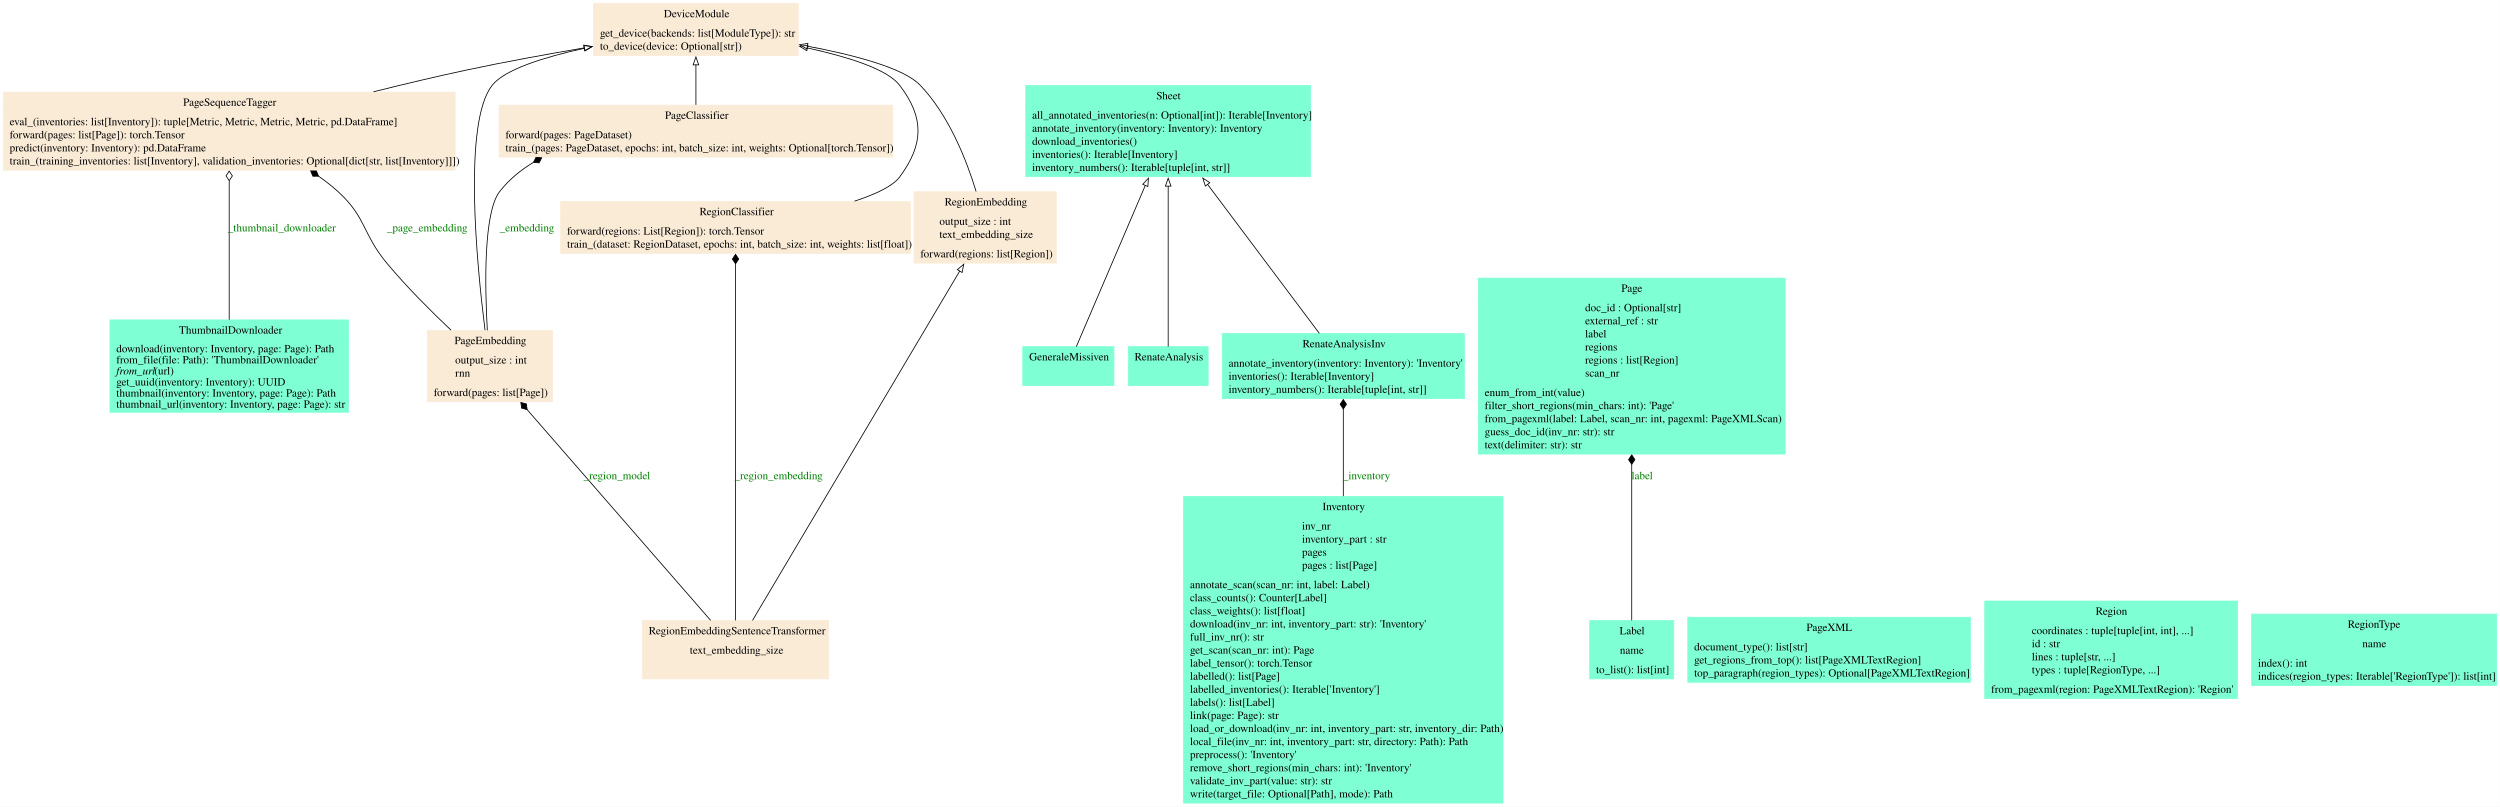
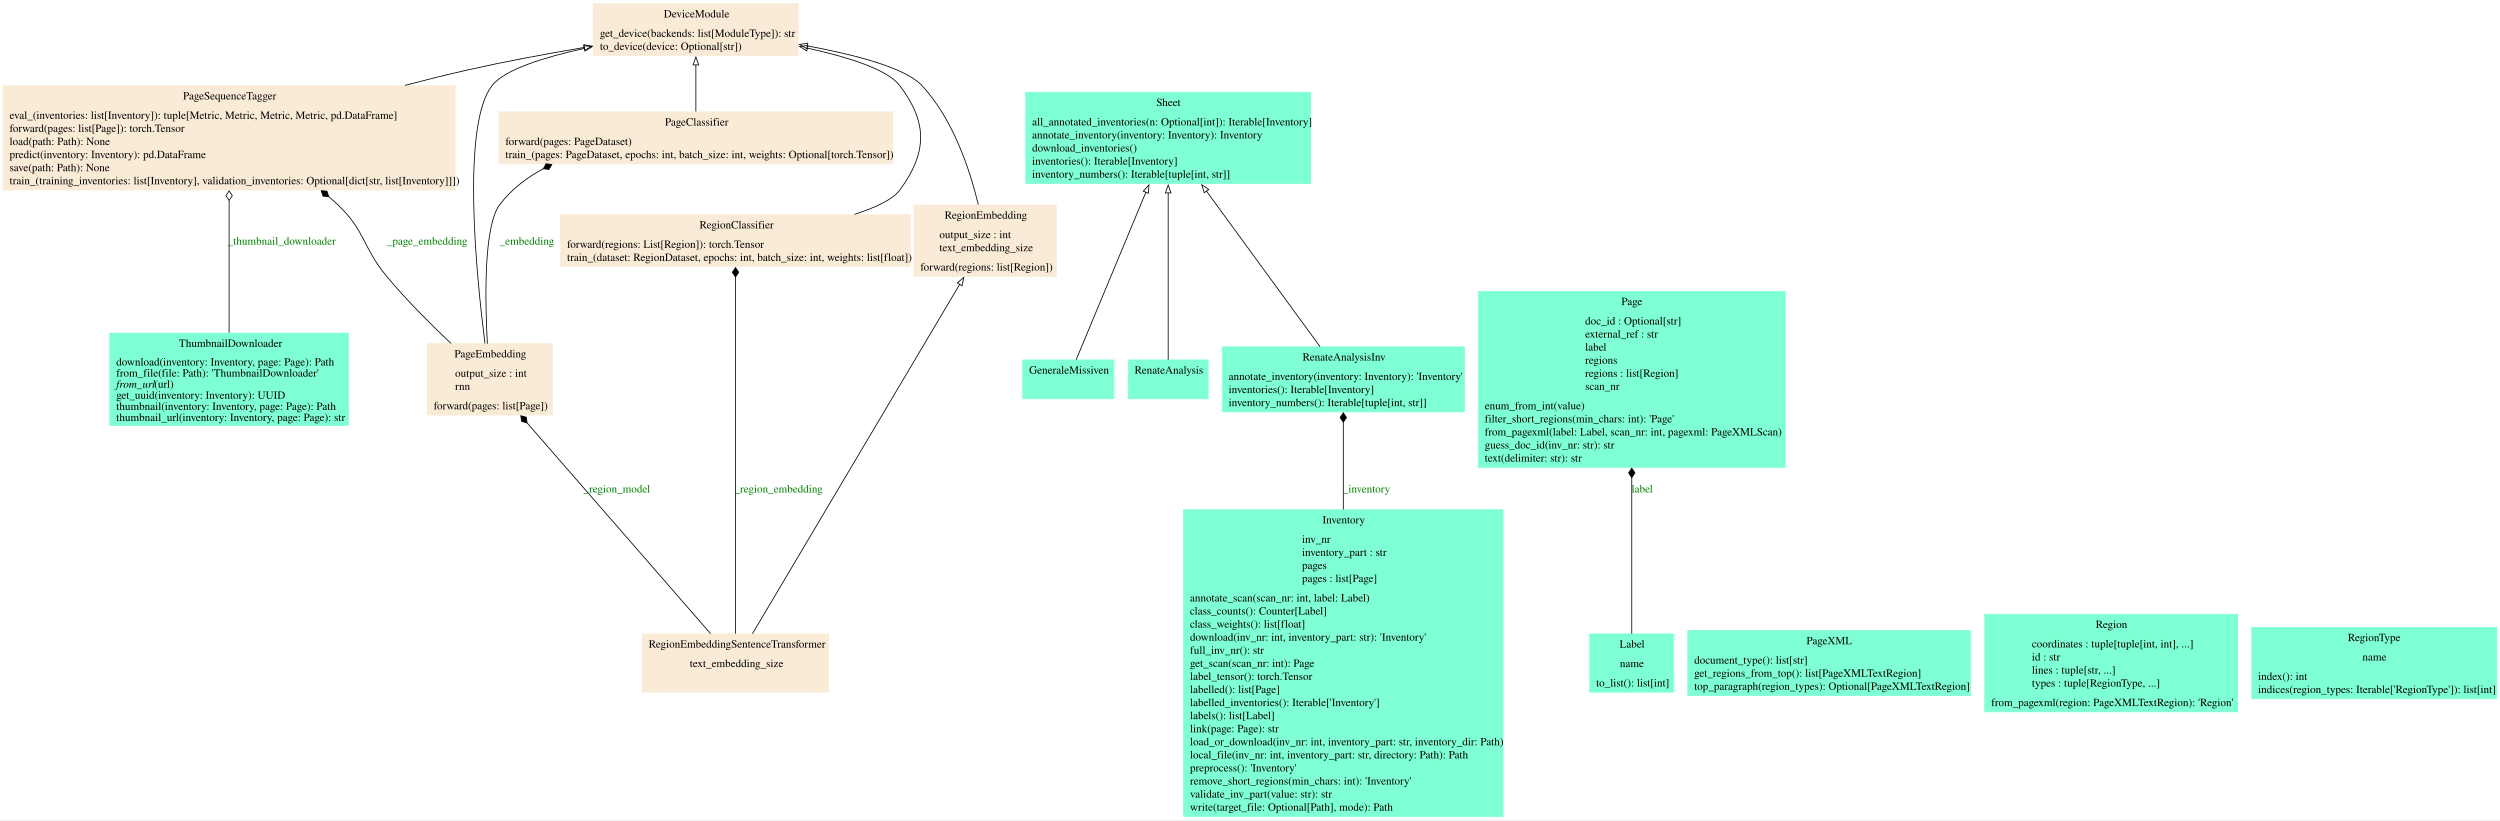
- <svg xmlns="http://www.w3.org/2000/svg" width="3155pt" height="1018pt" viewBox="0.00 0.00 3154.75 1018.00">
-   <g id="graph0" class="graph" transform="scale(1 1) rotate(0) translate(4 1014)">
-     <polygon fill="white" stroke="none" points="-4,4 -4,-1014 3150.75,-1014 3150.75,4 -4,4" />
+ <svg xmlns="http://www.w3.org/2000/svg" width="3155pt" height="1035pt" viewBox="0.00 0.00 3154.75 1034.50">
+   <g id="graph0" class="graph" transform="scale(1 1) rotate(0) translate(4 1030.5)">
+     <polygon fill="white" stroke="none" points="-4,4 -4,-1030.5 3150.75,-1030.5 3150.75,4 -4,4" />
    <g id="node1" class="node">
-       <polygon fill="antiquewhite" stroke="antiquewhite" points="745,-944 745,-1009.5 1003.25,-1009.5 1003.25,-944 745,-944" />
-       <text text-anchor="start" x="833.62" y="-992.2" font-family="Times,serif" font-size="14.00">DeviceModule</text>
-       <polyline fill="none" stroke="antiquewhite" points="745,-985 1003.25,-985" />
-       <polyline fill="none" stroke="antiquewhite" points="745,-985 1003.25,-985" />
-       <text text-anchor="start" x="753" y="-967.7" font-family="Times,serif" font-size="14.00">get_device(backends: list[ModuleType]): str</text>
-       <text text-anchor="start" x="753" y="-951.2" font-family="Times,serif" font-size="14.00">to_device(device: Optional[str])</text>
+       <polygon fill="antiquewhite" stroke="antiquewhite" points="745,-960.5 745,-1026 1003.25,-1026 1003.25,-960.5 745,-960.5" />
+       <text text-anchor="start" x="833.62" y="-1008.7" font-family="Times,serif" font-size="14.00">DeviceModule</text>
+       <polyline fill="none" stroke="antiquewhite" points="745,-1001.5 1003.25,-1001.5" />
+       <polyline fill="none" stroke="antiquewhite" points="745,-1001.5 1003.25,-1001.5" />
+       <text text-anchor="start" x="753" y="-984.2" font-family="Times,serif" font-size="14.00">get_device(backends: list[ModuleType]): str</text>
+       <text text-anchor="start" x="753" y="-967.7" font-family="Times,serif" font-size="14.00">to_device(device: Optional[str])</text>
    </g>
    <g id="node2" class="node">
      <polygon fill="aquamarine" stroke="aquamarine" points="1286.62,-527.5 1286.62,-576.5 1401.62,-576.5 1401.62,-527.5 1286.62,-527.5" />
      <text text-anchor="start" x="1294.62" y="-559.2" font-family="Times,serif" font-size="14.00">GeneraleMissiven</text>
      <polyline fill="none" stroke="aquamarine" points="1286.62,-552 1401.62,-552" />
      <polyline fill="none" stroke="aquamarine" points="1286.62,-552 1401.62,-552" />
      <text text-anchor="start" x="1342.25" y="-534.7" font-family="Times,serif" font-size="14.00"> </text>
    </g>
    <g id="node17" class="node">
-       <polygon fill="aquamarine" stroke="aquamarine" points="1290.38,-791 1290.38,-906 1649.88,-906 1649.88,-791 1290.38,-791" />
-       <text text-anchor="start" x="1455.12" y="-888.7" font-family="Times,serif" font-size="14.00">Sheet</text>
-       <polyline fill="none" stroke="aquamarine" points="1290.38,-881.5 1649.88,-881.5" />
-       <polyline fill="none" stroke="aquamarine" points="1290.38,-881.5 1649.88,-881.5" />
-       <text text-anchor="start" x="1298.38" y="-864.2" font-family="Times,serif" font-size="14.00">all_annotated_inventories(n: Optional[int]): Iterable[Inventory]</text>
-       <text text-anchor="start" x="1298.38" y="-847.7" font-family="Times,serif" font-size="14.00">annotate_inventory(inventory: Inventory): Inventory</text>
-       <text text-anchor="start" x="1298.38" y="-831.2" font-family="Times,serif" font-size="14.00">download_inventories()</text>
-       <text text-anchor="start" x="1298.38" y="-814.7" font-family="Times,serif" font-size="14.00">inventories(): Iterable[Inventory]</text>
-       <text text-anchor="start" x="1298.38" y="-798.2" font-family="Times,serif" font-size="14.00">inventory_numbers(): Iterable[tuple[int, str]]</text>
+       <polygon fill="aquamarine" stroke="aquamarine" points="1290.38,-799.25 1290.38,-914.25 1649.88,-914.25 1649.88,-799.25 1290.38,-799.25" />
+       <text text-anchor="start" x="1455.12" y="-896.95" font-family="Times,serif" font-size="14.00">Sheet</text>
+       <polyline fill="none" stroke="aquamarine" points="1290.38,-889.75 1649.88,-889.75" />
+       <polyline fill="none" stroke="aquamarine" points="1290.38,-889.75 1649.88,-889.75" />
+       <text text-anchor="start" x="1298.38" y="-872.45" font-family="Times,serif" font-size="14.00">all_annotated_inventories(n: Optional[int]): Iterable[Inventory]</text>
+       <text text-anchor="start" x="1298.38" y="-855.95" font-family="Times,serif" font-size="14.00">annotate_inventory(inventory: Inventory): Inventory</text>
+       <text text-anchor="start" x="1298.38" y="-839.45" font-family="Times,serif" font-size="14.00">download_inventories()</text>
+       <text text-anchor="start" x="1298.38" y="-822.95" font-family="Times,serif" font-size="14.00">inventories(): Iterable[Inventory]</text>
+       <text text-anchor="start" x="1298.38" y="-806.45" font-family="Times,serif" font-size="14.00">inventory_numbers(): Iterable[tuple[int, str]]</text>
    </g>
    <g id="edge7" class="edge">
-       <path fill="none" stroke="black" d="M1354.22,-576.6C1372.89,-620.24 1413.44,-715 1441.26,-780.03" />
-       <polygon fill="none" stroke="black" points="1438.03,-781.39 1445.19,-789.21 1444.47,-778.64 1438.03,-781.39" />
+       <path fill="none" stroke="black" d="M1354.01,-576.76C1372.76,-621.81 1414.11,-721.16 1442.05,-788.3" />
+       <polygon fill="none" stroke="black" points="1438.76,-789.5 1445.84,-797.39 1445.23,-786.81 1438.76,-789.5" />
    </g>
    <g id="node3" class="node">
      <polygon fill="aquamarine" stroke="aquamarine" points="1489.62,-0.5 1489.62,-387.5 1892.62,-387.5 1892.62,-0.5 1489.62,-0.5" />
      <text text-anchor="start" x="1664.88" y="-370.2" font-family="Times,serif" font-size="14.00">Inventory</text>
      <polyline fill="none" stroke="aquamarine" points="1489.62,-363 1892.62,-363" />
      <text text-anchor="start" x="1639" y="-345.7" font-family="Times,serif" font-size="14.00">inv_nr</text>
      <text text-anchor="start" x="1639" y="-329.2" font-family="Times,serif" font-size="14.00">inventory_part : str</text>
      <text text-anchor="start" x="1639" y="-312.7" font-family="Times,serif" font-size="14.00">pages</text>
      <text text-anchor="start" x="1639" y="-296.2" font-family="Times,serif" font-size="14.00">pages : list[Page]</text>
      <polyline fill="none" stroke="aquamarine" points="1489.62,-289 1892.62,-289" />
      <text text-anchor="start" x="1497.62" y="-271.7" font-family="Times,serif" font-size="14.00">annotate_scan(scan_nr: int, label: Label)</text>
      <text text-anchor="start" x="1497.62" y="-255.2" font-family="Times,serif" font-size="14.00">class_counts(): Counter[Label]</text>
      <text text-anchor="start" x="1497.62" y="-238.7" font-family="Times,serif" font-size="14.00">class_weights(): list[float]</text>
      <text text-anchor="start" x="1497.62" y="-222.2" font-family="Times,serif" font-size="14.00">download(inv_nr: int, inventory_part: str): 'Inventory'</text>
      <text text-anchor="start" x="1497.62" y="-205.7" font-family="Times,serif" font-size="14.00">full_inv_nr(): str</text>
      <text text-anchor="start" x="1497.62" y="-189.2" font-family="Times,serif" font-size="14.00">get_scan(scan_nr: int): Page</text>
      <text text-anchor="start" x="1497.62" y="-172.7" font-family="Times,serif" font-size="14.00">label_tensor(): torch.Tensor</text>
      <text text-anchor="start" x="1497.62" y="-156.2" font-family="Times,serif" font-size="14.00">labelled(): list[Page]</text>
      <text text-anchor="start" x="1497.62" y="-139.7" font-family="Times,serif" font-size="14.00">labelled_inventories(): Iterable['Inventory']</text>
      <text text-anchor="start" x="1497.62" y="-123.2" font-family="Times,serif" font-size="14.00">labels(): list[Label]</text>
      <text text-anchor="start" x="1497.62" y="-106.7" font-family="Times,serif" font-size="14.00">link(page: Page): str</text>
      <text text-anchor="start" x="1497.62" y="-90.2" font-family="Times,serif" font-size="14.00">load_or_download(inv_nr: int, inventory_part: str, inventory_dir: Path)</text>
      <text text-anchor="start" x="1497.62" y="-73.7" font-family="Times,serif" font-size="14.00">local_file(inv_nr: int, inventory_part: str, directory: Path): Path</text>
      <text text-anchor="start" x="1497.62" y="-57.2" font-family="Times,serif" font-size="14.00">preprocess(): 'Inventory'</text>
      <text text-anchor="start" x="1497.62" y="-40.7" font-family="Times,serif" font-size="14.00">remove_short_regions(min_chars: int): 'Inventory'</text>
      <text text-anchor="start" x="1497.62" y="-24.2" font-family="Times,serif" font-size="14.00">validate_inv_part(value: str): str</text>
      <text text-anchor="start" x="1497.62" y="-7.7" font-family="Times,serif" font-size="14.00">write(target_file: Optional[Path], mode): Path</text>
    </g>
    <g id="node16" class="node">
      <polygon fill="aquamarine" stroke="aquamarine" points="1538.38,-511 1538.38,-593 1843.88,-593 1843.88,-511 1538.38,-511" />
      <text text-anchor="start" x="1639.75" y="-575.7" font-family="Times,serif" font-size="14.00">RenateAnalysisInv</text>
      <polyline fill="none" stroke="aquamarine" points="1538.38,-568.5 1843.88,-568.5" />
      <polyline fill="none" stroke="aquamarine" points="1538.38,-568.5 1843.88,-568.5" />
      <text text-anchor="start" x="1546.38" y="-551.2" font-family="Times,serif" font-size="14.00">annotate_inventory(inventory: Inventory): 'Inventory'</text>
      <text text-anchor="start" x="1546.38" y="-534.7" font-family="Times,serif" font-size="14.00">inventories(): Iterable[Inventory]</text>
      <text text-anchor="start" x="1546.38" y="-518.2" font-family="Times,serif" font-size="14.00">inventory_numbers(): Iterable[tuple[int, str]]</text>
    </g>
    <g id="edge14" class="edge">
      <path fill="none" stroke="black" d="M1691.12,-387.85C1691.12,-428.47 1691.12,-468.06 1691.12,-498.07" />
      <polygon fill="black" stroke="black" points="1691.13,-497.83 1695.13,-503.83 1691.13,-509.83 1687.13,-503.83 1691.13,-497.83" />
      <text text-anchor="middle" x="1720.38" y="-409.2" font-family="Times,serif" font-size="14.00" fill="green">_inventory</text>
    </g>
    <g id="node4" class="node">
      <polygon fill="aquamarine" stroke="aquamarine" points="2002.12,-157.25 2002.12,-230.75 2108.12,-230.75 2108.12,-157.25 2002.12,-157.25" />
      <text text-anchor="start" x="2039.75" y="-213.45" font-family="Times,serif" font-size="14.00">Label</text>
      <polyline fill="none" stroke="aquamarine" points="2002.12,-206.25 2108.12,-206.25" />
      <text text-anchor="start" x="2040.12" y="-188.95" font-family="Times,serif" font-size="14.00">name</text>
      <polyline fill="none" stroke="aquamarine" points="2002.12,-181.75 2108.12,-181.75" />
      <text text-anchor="start" x="2010.12" y="-164.45" font-family="Times,serif" font-size="14.00">to_list(): list[int]</text>
    </g>
    <g id="node5" class="node">
      <polygon fill="aquamarine" stroke="aquamarine" points="1861.5,-441 1861.5,-663 2248.75,-663 2248.75,-441 1861.5,-441" />
      <text text-anchor="start" x="2042" y="-645.7" font-family="Times,serif" font-size="14.00">Page</text>
      <polyline fill="none" stroke="aquamarine" points="1861.5,-638.5 2248.75,-638.5" />
      <text text-anchor="start" x="1996.25" y="-621.2" font-family="Times,serif" font-size="14.00">doc_id : Optional[str]</text>
      <text text-anchor="start" x="1996.25" y="-604.7" font-family="Times,serif" font-size="14.00">external_ref : str</text>
      <text text-anchor="start" x="1996.25" y="-588.2" font-family="Times,serif" font-size="14.00">label</text>
      <text text-anchor="start" x="1996.25" y="-571.7" font-family="Times,serif" font-size="14.00">regions</text>
      <text text-anchor="start" x="1996.25" y="-555.2" font-family="Times,serif" font-size="14.00">regions : list[Region]</text>
      <text text-anchor="start" x="1996.25" y="-538.7" font-family="Times,serif" font-size="14.00">scan_nr</text>
      <polyline fill="none" stroke="aquamarine" points="1861.5,-531.5 2248.75,-531.5" />
      <text text-anchor="start" x="1869.5" y="-514.2" font-family="Times,serif" font-size="14.00">enum_from_int(value)</text>
      <text text-anchor="start" x="1869.5" y="-497.7" font-family="Times,serif" font-size="14.00">filter_short_regions(min_chars: int): 'Page'</text>
      <text text-anchor="start" x="1869.5" y="-481.2" font-family="Times,serif" font-size="14.00">from_pagexml(label: Label, scan_nr: int, pagexml: PageXMLScan)</text>
      <text text-anchor="start" x="1869.5" y="-464.7" font-family="Times,serif" font-size="14.00">guess_doc_id(inv_nr: str): str</text>
      <text text-anchor="start" x="1869.5" y="-448.2" font-family="Times,serif" font-size="14.00">text(delimiter: str): str</text>
    </g>
    <g id="edge15" class="edge">
      <path fill="none" stroke="black" d="M2055.12,-231.09C2055.12,-277.02 2055.12,-358.72 2055.12,-428.06" />
      <polygon fill="black" stroke="black" points="2055.13,-427.95 2059.13,-433.95 2055.13,-439.95 2051.13,-433.95 2055.13,-427.95" />
      <text text-anchor="middle" x="2068.25" y="-409.2" font-family="Times,serif" font-size="14.00" fill="green">label</text>
    </g>
    <g id="node6" class="node">
-       <polygon fill="antiquewhite" stroke="antiquewhite" points="625.75,-815.75 625.75,-881.25 1122.5,-881.25 1122.5,-815.75 625.75,-815.75" />
-       <text text-anchor="start" x="835.12" y="-863.95" font-family="Times,serif" font-size="14.00">PageClassifier</text>
-       <polyline fill="none" stroke="antiquewhite" points="625.75,-856.75 1122.5,-856.75" />
-       <polyline fill="none" stroke="antiquewhite" points="625.75,-856.75 1122.5,-856.75" />
-       <text text-anchor="start" x="633.75" y="-839.45" font-family="Times,serif" font-size="14.00">forward(pages: PageDataset)</text>
-       <text text-anchor="start" x="633.75" y="-822.95" font-family="Times,serif" font-size="14.00">train_(pages: PageDataset, epochs: int, batch_size: int, weights: Optional[torch.Tensor])</text>
+       <polygon fill="antiquewhite" stroke="antiquewhite" points="625.75,-824 625.75,-889.5 1122.5,-889.5 1122.5,-824 625.75,-824" />
+       <text text-anchor="start" x="835.12" y="-872.2" font-family="Times,serif" font-size="14.00">PageClassifier</text>
+       <polyline fill="none" stroke="antiquewhite" points="625.75,-865 1122.5,-865" />
+       <polyline fill="none" stroke="antiquewhite" points="625.75,-865 1122.5,-865" />
+       <text text-anchor="start" x="633.75" y="-847.7" font-family="Times,serif" font-size="14.00">forward(pages: PageDataset)</text>
+       <text text-anchor="start" x="633.75" y="-831.2" font-family="Times,serif" font-size="14.00">train_(pages: PageDataset, epochs: int, batch_size: int, weights: Optional[torch.Tensor])</text>
    </g>
    <g id="edge1" class="edge">
-       <path fill="none" stroke="black" d="M874.12,-881.68C874.12,-897.12 874.12,-915.83 874.12,-932.49" />
-       <polygon fill="none" stroke="black" points="870.63,-932.11 874.13,-942.11 877.63,-932.11 870.63,-932.11" />
+       <path fill="none" stroke="black" d="M874.12,-889.97C874.12,-907.6 874.12,-929.69 874.12,-948.83" />
+       <polygon fill="none" stroke="black" points="870.63,-948.78 874.13,-958.78 877.63,-948.78 870.63,-948.78" />
    </g>
    <g id="node7" class="node">
      <polygon fill="antiquewhite" stroke="antiquewhite" points="535.25,-507 535.25,-597 693,-597 693,-507 535.25,-507" />
      <text text-anchor="start" x="569.5" y="-579.7" font-family="Times,serif" font-size="14.00">PageEmbedding</text>
      <polyline fill="none" stroke="antiquewhite" points="535.25,-572.5 693,-572.5" />
      <text text-anchor="start" x="570.25" y="-555.2" font-family="Times,serif" font-size="14.00">output_size : int</text>
      <text text-anchor="start" x="570.25" y="-538.7" font-family="Times,serif" font-size="14.00">rnn</text>
      <polyline fill="none" stroke="antiquewhite" points="535.25,-531.5 693,-531.5" />
      <text text-anchor="start" x="543.25" y="-514.2" font-family="Times,serif" font-size="14.00">forward(pages: list[Page])</text>
    </g>
    <g id="edge2" class="edge">
-       <path fill="none" stroke="black" d="M608,-597.29C597.4,-681.39 580.09,-859.99 617.12,-906.5 632.91,-926.33 682.36,-941.88 733.72,-953.18" />
-       <polygon fill="none" stroke="black" points="732.71,-956.54 743.22,-955.21 734.17,-949.69 732.71,-956.54" />
+       <path fill="none" stroke="black" d="M607.97,-597.32C596.89,-684.45 578.16,-873.86 617.12,-923 632.87,-942.86 682.31,-958.42 733.68,-969.71" />
+       <polygon fill="none" stroke="black" points="732.67,-973.07 743.18,-971.74 734.13,-966.23 732.67,-973.07" />
    </g>
    <g id="edge10" class="edge">
-       <path fill="none" stroke="black" d="M610.88,-597.14C607.71,-653.32 605.97,-746.25 626.62,-772.5 638.3,-787.34 652.82,-799.32 668.93,-808.99" />
-       <polygon fill="black" stroke="black" points="669.04,-809.06 676.23,-808.48 679.53,-814.89 672.34,-815.47 669.04,-809.06" />
+       <path fill="none" stroke="black" d="M611,-597.04C607.97,-653.12 606.37,-745.94 626.62,-772.5 641.19,-791.6 660.33,-806.35 681.52,-817.75" />
+       <polygon fill="black" stroke="black" points="681.6,-817.79 688.76,-816.91 692.32,-823.17 685.17,-824.06 681.6,-817.79" />
      <text text-anchor="middle" x="660.88" y="-721.95" font-family="Times,serif" font-size="14.00" fill="green">_embedding</text>
    </g>
    <g id="node8" class="node">
-       <polygon fill="antiquewhite" stroke="antiquewhite" points="0,-799.25 0,-897.75 570.25,-897.75 570.25,-799.25 0,-799.25" />
-       <text text-anchor="start" x="227" y="-880.45" font-family="Times,serif" font-size="14.00">PageSequenceTagger</text>
-       <polyline fill="none" stroke="antiquewhite" points="0,-873.25 570.25,-873.25" />
-       <polyline fill="none" stroke="antiquewhite" points="0,-873.25 570.25,-873.25" />
-       <text text-anchor="start" x="8" y="-855.95" font-family="Times,serif" font-size="14.00">eval_(inventories: list[Inventory]): tuple[Metric, Metric, Metric, Metric, pd.DataFrame]</text>
-       <text text-anchor="start" x="8" y="-839.45" font-family="Times,serif" font-size="14.00">forward(pages: list[Page]): torch.Tensor</text>
-       <text text-anchor="start" x="8" y="-822.95" font-family="Times,serif" font-size="14.00">predict(inventory: Inventory): pd.DataFrame</text>
-       <text text-anchor="start" x="8" y="-806.45" font-family="Times,serif" font-size="14.00">train_(training_inventories: list[Inventory], validation_inventories: Optional[dict[str, list[Inventory]]])</text>
+       <polygon fill="antiquewhite" stroke="antiquewhite" points="0,-791 0,-922.5 570.25,-922.5 570.25,-791 0,-791" />
+       <text text-anchor="start" x="227" y="-905.2" font-family="Times,serif" font-size="14.00">PageSequenceTagger</text>
+       <polyline fill="none" stroke="antiquewhite" points="0,-898 570.25,-898" />
+       <polyline fill="none" stroke="antiquewhite" points="0,-898 570.25,-898" />
+       <text text-anchor="start" x="8" y="-880.7" font-family="Times,serif" font-size="14.00">eval_(inventories: list[Inventory]): tuple[Metric, Metric, Metric, Metric, pd.DataFrame]</text>
+       <text text-anchor="start" x="8" y="-864.2" font-family="Times,serif" font-size="14.00">forward(pages: list[Page]): torch.Tensor</text>
+       <text text-anchor="start" x="8" y="-847.7" font-family="Times,serif" font-size="14.00">load(path: Path): None</text>
+       <text text-anchor="start" x="8" y="-831.2" font-family="Times,serif" font-size="14.00">predict(inventory: Inventory): pd.DataFrame</text>
+       <text text-anchor="start" x="8" y="-814.7" font-family="Times,serif" font-size="14.00">save(path: Path): None</text>
+       <text text-anchor="start" x="8" y="-798.2" font-family="Times,serif" font-size="14.00">train_(training_inventories: list[Inventory], validation_inventories: Optional[dict[str, list[Inventory]]])</text>
    </g>
    <g id="edge11" class="edge">
-       <path fill="none" stroke="black" d="M565.05,-597.35C539.78,-621.22 509.15,-651.8 484.38,-681.5 452.99,-719.13 458.45,-739.61 422.12,-772.5 414.62,-779.29 406.4,-785.7 397.82,-791.69" />
-       <polygon fill="black" stroke="black" points="397.93,-791.61 395.16,-798.27 387.95,-798.28 390.71,-791.62 397.93,-791.61" />
+       <path fill="none" stroke="black" d="M565.05,-597.35C539.78,-621.22 509.15,-651.8 484.38,-681.5 452.99,-719.13 457.7,-738.8 422.12,-772.5 418.48,-775.95 414.67,-779.34 410.73,-782.64" />
+       <polygon fill="black" stroke="black" points="410.77,-782.6 408.59,-789.48 401.41,-790.11 403.59,-783.24 410.77,-782.6" />
      <text text-anchor="middle" x="535" y="-721.95" font-family="Times,serif" font-size="14.00" fill="green">_page_embedding</text>
    </g>
    <g id="edge3" class="edge">
-       <path fill="none" stroke="black" d="M467.23,-898.17C505.7,-907.79 546.15,-917.4 584.12,-925.5 632.47,-935.82 685.69,-945.51 733.2,-953.58" />
-       <polygon fill="none" stroke="black" points="732.57,-957.03 743.02,-955.24 733.74,-950.12 732.57,-957.03" />
+       <path fill="none" stroke="black" d="M506.94,-922.99C532.86,-929.8 559.01,-936.3 584.12,-942 632.45,-952.96 685.78,-962.83 733.38,-970.86" />
+       <polygon fill="none" stroke="black" points="732.78,-974.31 743.22,-972.51 733.94,-967.41 732.78,-974.31" />
    </g>
    <g id="node9" class="node">
      <polygon fill="aquamarine" stroke="aquamarine" points="2125.88,-153 2125.88,-235 2482.38,-235 2482.38,-153 2125.88,-153" />
      <text text-anchor="start" x="2275.62" y="-217.7" font-family="Times,serif" font-size="14.00">PageXML</text>
      <polyline fill="none" stroke="aquamarine" points="2125.88,-210.5 2482.38,-210.5" />
      <polyline fill="none" stroke="aquamarine" points="2125.88,-210.5 2482.38,-210.5" />
      <text text-anchor="start" x="2133.88" y="-193.2" font-family="Times,serif" font-size="14.00">document_type(): list[str]</text>
      <text text-anchor="start" x="2133.88" y="-176.7" font-family="Times,serif" font-size="14.00">get_regions_from_top(): list[PageXMLTextRegion]</text>
      <text text-anchor="start" x="2133.88" y="-160.2" font-family="Times,serif" font-size="14.00">top_paragraph(region_types): Optional[PageXMLTextRegion]</text>
    </g>
    <g id="node10" class="node">
      <polygon fill="aquamarine" stroke="aquamarine" points="2500.62,-132.5 2500.62,-255.5 2819.62,-255.5 2819.62,-132.5 2500.62,-132.5" />
      <text text-anchor="start" x="2640.62" y="-238.2" font-family="Times,serif" font-size="14.00">Region</text>
      <polyline fill="none" stroke="aquamarine" points="2500.62,-231 2819.62,-231" />
      <text text-anchor="start" x="2560" y="-213.7" font-family="Times,serif" font-size="14.00">coordinates : tuple[tuple[int, int], ...]</text>
      <text text-anchor="start" x="2560" y="-197.2" font-family="Times,serif" font-size="14.00">id : str</text>
      <text text-anchor="start" x="2560" y="-180.7" font-family="Times,serif" font-size="14.00">lines : tuple[str, ...]</text>
      <text text-anchor="start" x="2560" y="-164.2" font-family="Times,serif" font-size="14.00">types : tuple[RegionType, ...]</text>
      <polyline fill="none" stroke="aquamarine" points="2500.62,-157 2819.62,-157" />
      <text text-anchor="start" x="2508.62" y="-139.7" font-family="Times,serif" font-size="14.00">from_pagexml(region: PageXMLTextRegion): 'Region'</text>
    </g>
    <g id="node11" class="node">
      <polygon fill="antiquewhite" stroke="antiquewhite" points="703.5,-694.25 703.5,-759.75 1144.75,-759.75 1144.75,-694.25 703.5,-694.25" />
      <text text-anchor="start" x="878.75" y="-742.45" font-family="Times,serif" font-size="14.00">RegionClassifier</text>
      <polyline fill="none" stroke="antiquewhite" points="703.5,-735.25 1144.75,-735.25" />
      <polyline fill="none" stroke="antiquewhite" points="703.5,-735.25 1144.75,-735.25" />
      <text text-anchor="start" x="711.5" y="-717.95" font-family="Times,serif" font-size="14.00">forward(regions: List[Region]): torch.Tensor</text>
      <text text-anchor="start" x="711.5" y="-701.45" font-family="Times,serif" font-size="14.00">train_(dataset: RegionDataset, epochs: int, batch_size: int, weights: list[float])</text>
    </g>
    <g id="edge4" class="edge">
-       <path fill="none" stroke="black" d="M1074.35,-760.17C1100.78,-768.82 1122.59,-779.01 1131.12,-790.5 1161.86,-831.89 1162.48,-865.58 1131.12,-906.5 1115.68,-926.66 1066.11,-942.28 1014.57,-953.53" />
-       <polygon fill="none" stroke="black" points="1014.09,-950.06 1005.03,-955.56 1015.54,-956.9 1014.09,-950.06" />
+       <path fill="none" stroke="black" d="M1074.35,-760.17C1100.78,-768.82 1122.59,-779.01 1131.12,-790.5 1166.24,-837.78 1166.94,-876.26 1131.12,-923 1115.68,-943.16 1066.11,-958.78 1014.57,-970.03" />
+       <polygon fill="none" stroke="black" points="1014.09,-966.56 1005.03,-972.06 1015.54,-973.4 1014.09,-966.56" />
    </g>
    <g id="node12" class="node">
      <polygon fill="antiquewhite" stroke="antiquewhite" points="1149.38,-682 1149.38,-772 1328.88,-772 1328.88,-682 1149.38,-682" />
      <text text-anchor="start" x="1188.12" y="-754.7" font-family="Times,serif" font-size="14.00">RegionEmbedding</text>
      <polyline fill="none" stroke="antiquewhite" points="1149.38,-747.5 1328.88,-747.5" />
      <text text-anchor="start" x="1181.38" y="-730.2" font-family="Times,serif" font-size="14.00">output_size : int</text>
      <text text-anchor="start" x="1181.38" y="-713.7" font-family="Times,serif" font-size="14.00">text_embedding_size</text>
      <polyline fill="none" stroke="antiquewhite" points="1149.38,-706.5 1328.88,-706.5" />
      <text text-anchor="start" x="1157.38" y="-689.2" font-family="Times,serif" font-size="14.00">forward(regions: list[Region])</text>
    </g>
    <g id="edge5" class="edge">
-       <path fill="none" stroke="black" d="M1227.74,-772.36C1215.74,-811.67 1193.44,-868.56 1157.12,-906.5 1136.55,-928 1075.09,-944.37 1014.68,-955.78" />
-       <polygon fill="none" stroke="black" points="1014.12,-952.32 1004.92,-957.57 1015.38,-959.21 1014.12,-952.32" />
+       <path fill="none" stroke="black" d="M1230.52,-772.49C1220.15,-815.62 1198.93,-880.56 1159.12,-923 1138.46,-945.03 1075.75,-961.51 1014.4,-972.86" />
+       <polygon fill="none" stroke="black" points="1014.08,-969.36 1004.86,-974.58 1015.32,-976.25 1014.08,-969.36" />
    </g>
    <g id="node13" class="node">
      <polygon fill="antiquewhite" stroke="antiquewhite" points="806.62,-157.25 806.62,-230.75 1041.62,-230.75 1041.62,-157.25 806.62,-157.25" />
      <text text-anchor="start" x="814.62" y="-213.45" font-family="Times,serif" font-size="14.00">RegionEmbeddingSentenceTransformer</text>
      <polyline fill="none" stroke="antiquewhite" points="806.62,-206.25 1041.62,-206.25" />
      <text text-anchor="start" x="866.38" y="-188.95" font-family="Times,serif" font-size="14.00">text_embedding_size</text>
      <polyline fill="none" stroke="antiquewhite" points="806.62,-181.75 1041.62,-181.75" />
      <text text-anchor="start" x="922.25" y="-164.45" font-family="Times,serif" font-size="14.00"> </text>
    </g>
    <g id="edge12" class="edge">
      <path fill="none" stroke="black" d="M892.69,-231.09C837.97,-293.94 724.92,-423.77 660.94,-497.24" />
      <polygon fill="black" stroke="black" points="661.1,-497.06 660.17,-504.21 653.22,-506.11 654.14,-498.96 661.1,-497.06" />
      <text text-anchor="middle" x="774.38" y="-409.2" font-family="Times,serif" font-size="14.00" fill="green">_region_model</text>
    </g>
    <g id="edge13" class="edge">
      <path fill="none" stroke="black" d="M924.12,-231.08C924.12,-325.13 924.12,-577.64 924.12,-680.98" />
      <polygon fill="black" stroke="black" points="924.13,-681.07 928.13,-687.07 924.13,-693.07 920.13,-687.07 924.13,-681.07" />
      <text text-anchor="middle" x="978.5" y="-409.2" font-family="Times,serif" font-size="14.00" fill="green">_region_embedding</text>
    </g>
    <g id="edge6" class="edge">
      <path fill="none" stroke="black" d="M945.53,-231.08C999.78,-322.53 1142.91,-563.8 1207.13,-672.07" />
      <polygon fill="none" stroke="black" points="1204.03,-673.7 1212.14,-680.51 1210.05,-670.13 1204.03,-673.7" />
    </g>
    <g id="node14" class="node">
      <polygon fill="aquamarine" stroke="aquamarine" points="2837.5,-149 2837.5,-239 3146.75,-239 3146.75,-149 2837.5,-149" />
      <text text-anchor="start" x="2958.75" y="-221.7" font-family="Times,serif" font-size="14.00">RegionType</text>
      <polyline fill="none" stroke="aquamarine" points="2837.5,-214.5 3146.75,-214.5" />
      <text text-anchor="start" x="2977.12" y="-197.2" font-family="Times,serif" font-size="14.00">name</text>
      <polyline fill="none" stroke="aquamarine" points="2837.5,-190 3146.75,-190" />
      <text text-anchor="start" x="2845.5" y="-172.7" font-family="Times,serif" font-size="14.00">index(): int</text>
      <text text-anchor="start" x="2845.5" y="-156.2" font-family="Times,serif" font-size="14.00">indices(region_types: Iterable['RegionType']): list[int]</text>
    </g>
    <g id="node15" class="node">
      <polygon fill="aquamarine" stroke="aquamarine" points="1419.75,-527.5 1419.75,-576.5 1520.5,-576.5 1520.5,-527.5 1419.75,-527.5" />
      <text text-anchor="start" x="1427.75" y="-559.2" font-family="Times,serif" font-size="14.00">RenateAnalysis</text>
      <polyline fill="none" stroke="aquamarine" points="1419.75,-552 1520.5,-552" />
      <polyline fill="none" stroke="aquamarine" points="1419.75,-552 1520.5,-552" />
      <text text-anchor="start" x="1468.25" y="-534.7" font-family="Times,serif" font-size="14.00"> </text>
    </g>
    <g id="edge8" class="edge">
-       <path fill="none" stroke="black" d="M1470.12,-576.6C1470.12,-620.06 1470.12,-714.22 1470.12,-779.23" />
-       <polygon fill="none" stroke="black" points="1466.63,-779.09 1470.13,-789.09 1473.63,-779.09 1466.63,-779.09" />
+       <path fill="none" stroke="black" d="M1470.12,-576.76C1470.12,-621.62 1470.12,-720.34 1470.12,-787.47" />
+       <polygon fill="none" stroke="black" points="1466.63,-787.27 1470.13,-797.27 1473.63,-787.27 1466.63,-787.27" />
    </g>
    <g id="edge9" class="edge">
-       <path fill="none" stroke="black" d="M1660.86,-593.33C1624.5,-641.78 1563,-723.73 1519.69,-781.46" />
-       <polygon fill="none" stroke="black" points="1517.01,-779.19 1513.8,-789.29 1522.61,-783.4 1517.01,-779.19" />
+       <path fill="none" stroke="black" d="M1661.78,-593.2C1625.15,-643.38 1562,-729.89 1518.25,-789.83" />
+       <polygon fill="none" stroke="black" points="1515.63,-787.48 1512.56,-797.62 1521.28,-791.6 1515.63,-787.48" />
    </g>
    <g id="node18" class="node">
      <polygon fill="aquamarine" stroke="aquamarine" points="134.62,-493.75 134.62,-610.25 435.62,-610.25 435.62,-493.75 134.62,-493.75" />
      <text text-anchor="start" x="221.75" y="-592.95" font-family="Times,serif" font-size="14.00">ThumbnailDownloader</text>
      <polyline fill="none" stroke="aquamarine" points="134.62,-585.75 435.62,-585.75" />
      <polyline fill="none" stroke="aquamarine" points="134.62,-585.75 435.62,-585.75" />
      <text text-anchor="start" x="142.62" y="-569.45" font-family="Times,serif" font-size="14.00">download(inventory: Inventory, page: Page): Path</text>
      <text text-anchor="start" x="142.62" y="-555.45" font-family="Times,serif" font-size="14.00">from_file(file: Path): 'ThumbnailDownloader'</text>
      <text text-anchor="start" x="142.62" y="-541.45" font-family="Times,serif" font-style="italic" font-size="14.00">from_url</text>
      <text text-anchor="start" x="190.62" y="-541.45" font-family="Times,serif" font-size="14.00">(url)</text>
      <text text-anchor="start" x="142.62" y="-527.45" font-family="Times,serif" font-size="14.00">get_uuid(inventory: Inventory): UUID</text>
      <text text-anchor="start" x="142.62" y="-513.45" font-family="Times,serif" font-size="14.00">thumbnail(inventory: Inventory, page: Page): Path</text>
      <text text-anchor="start" x="142.62" y="-499.45" font-family="Times,serif" font-size="14.00">thumbnail_url(inventory: Inventory, page: Page): str</text>
    </g>
    <g id="edge16" class="edge">
-       <path fill="none" stroke="black" d="M285.12,-610.48C285.12,-660.99 285.12,-734.28 285.12,-785.97" />
-       <polygon fill="none" stroke="black" points="285.13,-786.04 289.13,-792.04 285.13,-798.04 281.13,-792.04 285.13,-786.04" />
+       <path fill="none" stroke="black" d="M285.12,-610.66C285.12,-658.03 285.12,-725.58 285.12,-777.77" />
+       <polygon fill="none" stroke="black" points="285.13,-777.79 289.13,-783.79 285.13,-789.79 281.13,-783.79 285.13,-777.79" />
      <text text-anchor="middle" x="351.5" y="-721.95" font-family="Times,serif" font-size="14.00" fill="green">_thumbnail_downloader</text>
    </g>
  </g>
</svg>
